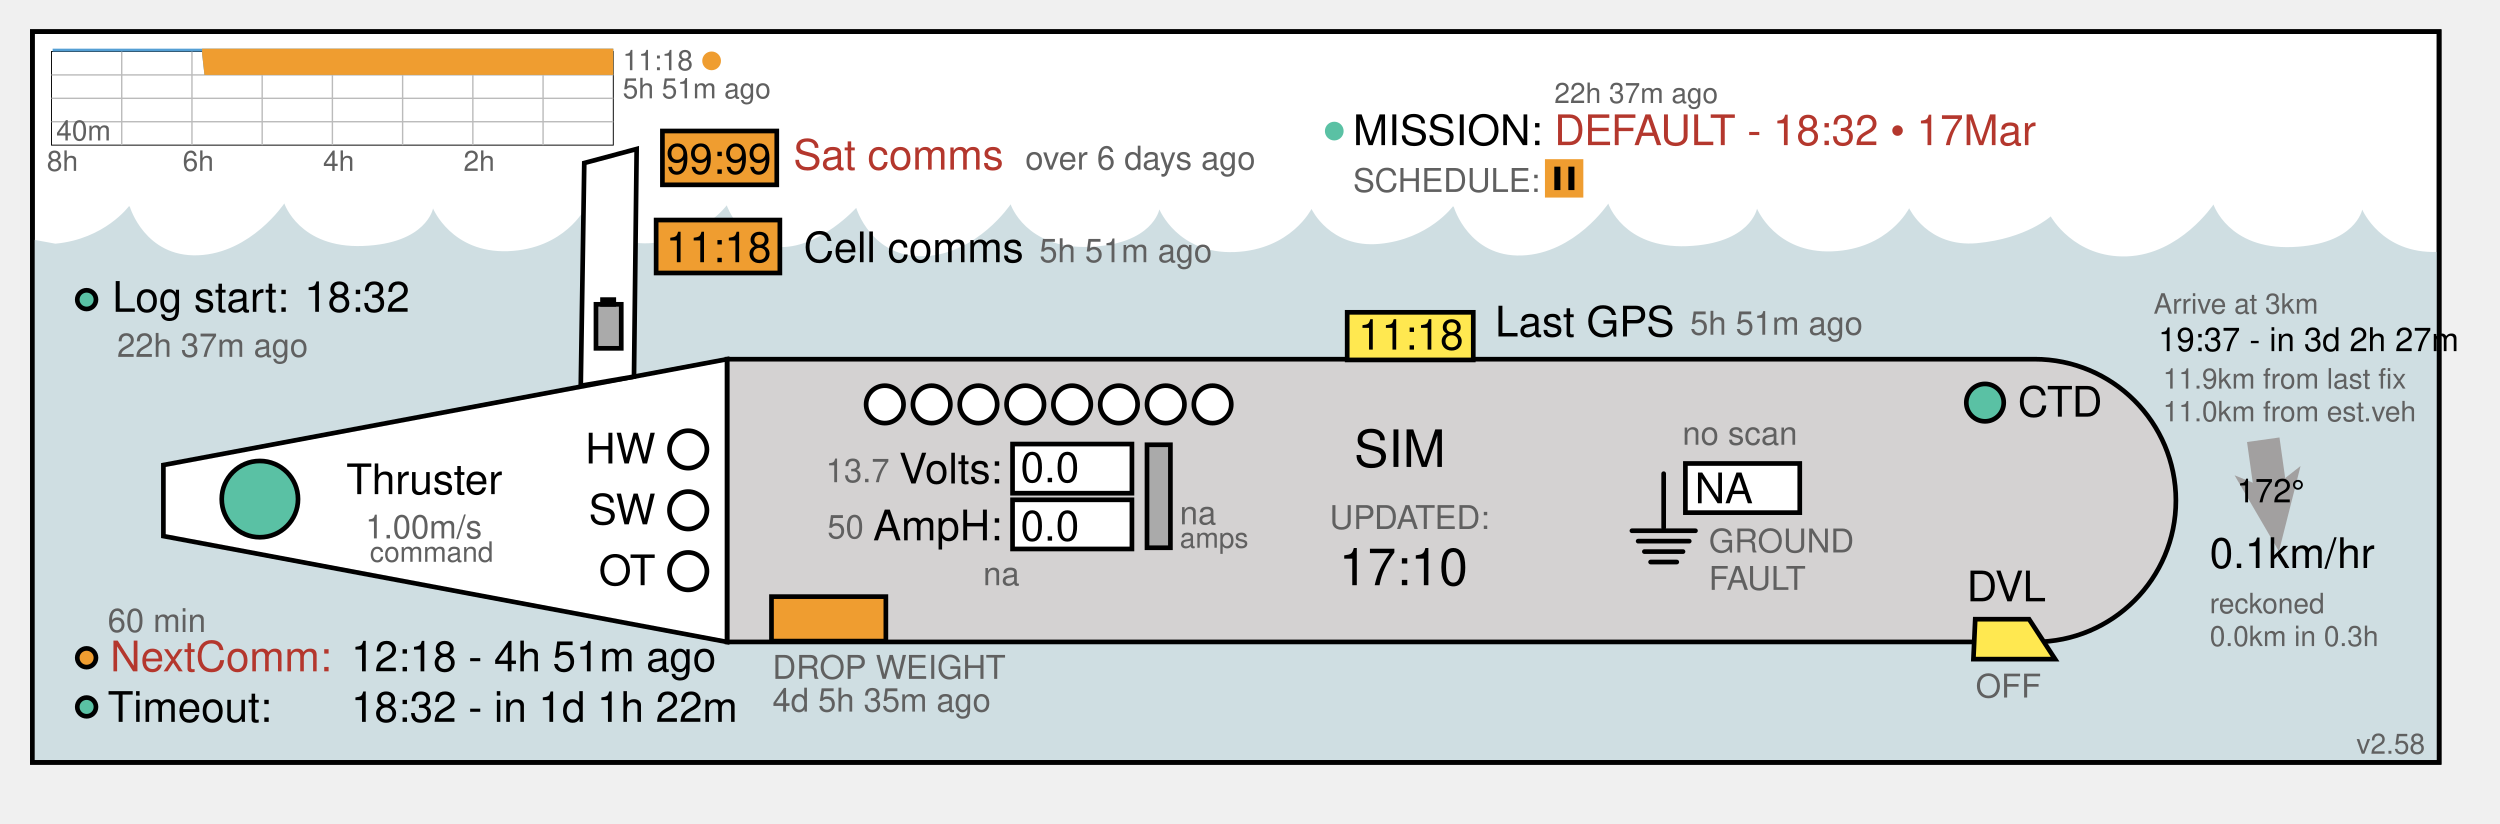
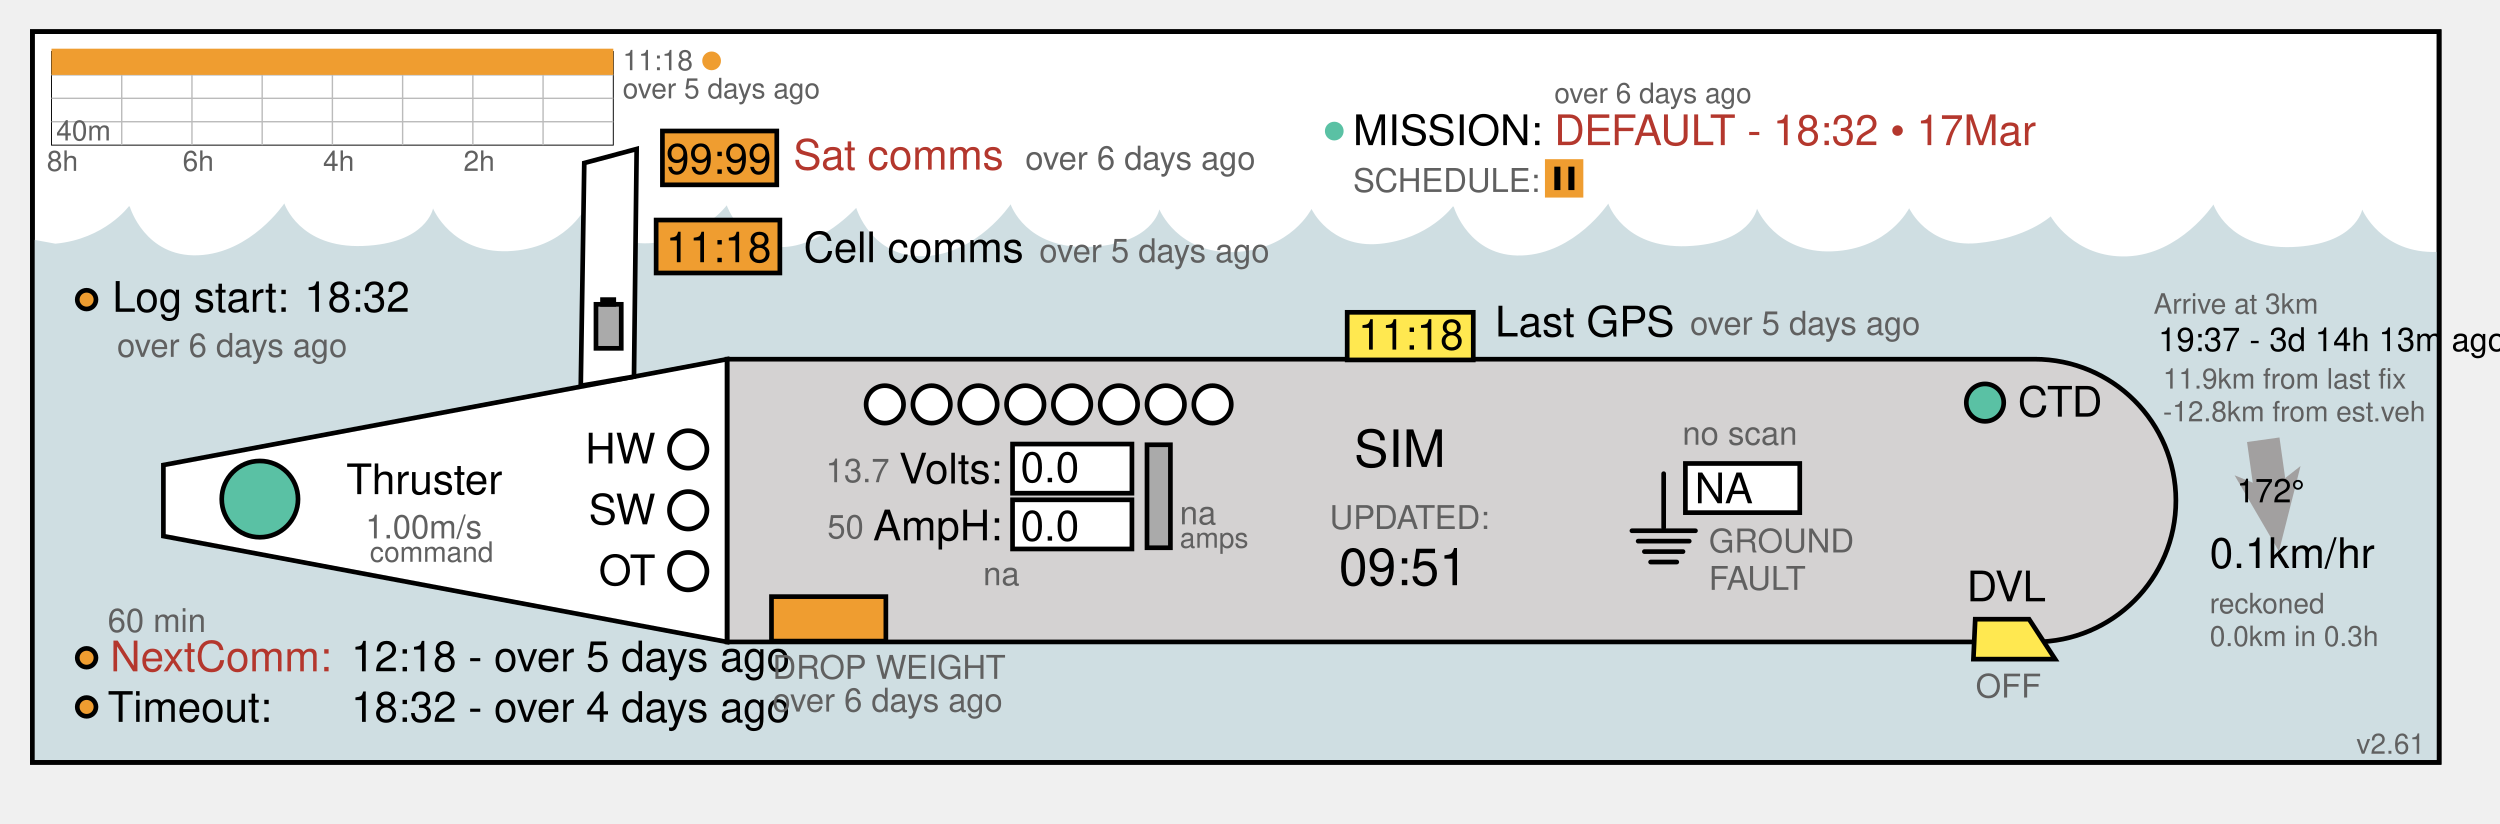
<svg xmlns="http://www.w3.org/2000/svg" version="1.1" id="Layer_1" x="0px" y="0px" viewBox="120 155 534 176" xml:space="preserve">
  <style type="text/css">
	.st0{fill:#CFDEE2;} 
	.st1{fill:none;stroke:#000000; }
	.st2{fill:#D4D2D2;stroke:#000000; } 
	.st3{fill:#FFFFFF;stroke:#000000; } 
	.st4{fill:#5AC1A4;stroke:#000000; } 
	.st5{fill:#FFE850;stroke:#000000; } 
	.st6{fill:#EF9D30;stroke:#000000; } 
	.st7{fill:#FFFFFF;stroke:#000000;stroke-linecap:round; }
	.st8{fill:#C6C4C4;stroke:#000000;stroke-linecap:round; }
	.st9{font-family:HelveticaNeue, Helvetica, Arial, sans-serif;}
	.st10{font-size:9px;}
	.st11{fill:#6D6E6E;stroke:#000000; } 
	.st12{fill:#606060;}  
	.st13{font-size:7px;}
	.st14{font-family:HelveticaNeue-Medium, Helvetica, Arial, sans-serif; }
	.st15{font-size:11px;}
	.st16{fill:#A2A0A0;} 
	.st17{fill:#e3cfa7;} 
	.st18{fill:none;stroke:none; } 
	.st19{fill:#555555;stroke:#000000;stroke-miterlimit:10;}  
	.st20{fill:#e3cfa7;stroke:#000000;stroke-miterlimit:10;}  
	.st21{fill:none;stroke:#46A247;stroke-width:4;stroke-miterlimit:10;} 
	.st22{fill:none;stroke:#555555;stroke-width:9;stroke-linecap:round;stroke-miterlimit:10;} 
	.st23{fill:none;stroke:#46A247;stroke-width:4;stroke-miterlimit:10;} 
	.st24{font-size:6px;}
	.st25{fill:#5AC1A4;stroke:none; } 
	.st26{fill:#FFE850;stroke:none; } 
	.st27{fill:#EF9D30;stroke:none; } 	
	.stwhite{fill:#FFFFFF;stroke:none; } 	
	.st28{fill:#333333; } 
	.st30{font-size:8px;} 
	.st31{fill:#B4372D;} 
	.st32{fill:#aaaaaa;stroke:#000000; } 
	.st33{fill:#FFEEBB;stroke:none; } 
	.stleak2{fill:#7DA6D8;} 
	.stleak1{fill:#92c19b;} 
	.sparkbg{fill:#E8E8F0;stroke:none; } 
	.sparkline{fill:none;stroke:#000000; stroke-width:0.2;}  
	.sparkpoly{fill:#549fd4;stroke:none; } 	
	.sparktext{font-size:6px; } 
	.gridline{fill:none;stroke:#BBBBBB; stroke-width:0.3;}  
	</style>
  <rect desc="backgroundbox" x="126.91" y="161.76" class="st3" width="514.08" height="156.08" />
  <g transform="translate(0 8)">
    <g>
      <path class="st0" d="M640.68,200.81v108.71H126.47V198.07l5.36,0.98c10.57-0.98,15.74-8.04,15.74-8.04l0.18,0.2    c0,0,3.21,10.75,14.54,10.32c11.33-0.43,18.44-11.08,18.44-11.08s3.19,9.61,16.79,9.09c13.6-0.52,14.98-8.01,14.98-8.01    s3.95,9.58,16.03,9.12c12.09-0.46,16.47-9.21,16.47-9.21s3.93,8.43,14.49,7.46c10.57-0.98,15.74-8.04,15.74-8.04    s3.15,8.92,11.62,8.92c8.47,0,16.04-8.38,16.04-8.38s3.21,10.75,14.54,10.32c11.33-0.43,18.44-11.08,18.44-11.08    s3.19,9.61,16.79,9.09c13.6-0.52,14.98-8.01,14.98-8.01s3.95,9.58,16.03,9.12c12.09-0.46,16.47-9.21,16.47-9.21    s3.93,8.43,14.49,7.46c10.57-0.98,15.74-8.04,15.74-8.04l0.18,0.2c0,0,3.21,10.75,14.54,10.32c11.33-0.43,18.44-11.08,18.44-11.08    s3.19,9.61,16.79,9.09c13.6-0.52,14.98-8.01,14.98-8.01s3.95,9.58,16.03,9.12c12.09-0.46,16.47-9.21,16.47-9.21    s3.93,8.43,14.49,7.46c10.57-0.98,15.74-5.72,15.74-5.72s5,8.97,16.33,8.54c11.33-0.43,18.44-11.08,18.44-11.08    s3.19,9.61,16.79,9.09c13.6-0.52,14.98-8.01,14.98-8.01S628.59,201.27,640.68,200.81" />
    </g>
  </g>
  <rect desc="dirtbox" x="126.91" y="281.76" class="st18" width="514.08" height="36.08" />
  <rect desc="backgroundbox" x="126.91" y="161.76" class="st1" width="514.08" height="156.08" />
  <line desc="bigcable" class="st18" x1="250.77" y1="292.21" x2="268.73" y2="281.71" />
  <path desc="smallcable" class="st18" d="M137.01,323.1c0,0,7.44-8.93,20.84-8.93s20.85,8.93,42.05,8.93s29.77-18.98,47.66-28.86" />
  <path class="st2" d="M554.57,292.12l-279.27,0l0-60.4l279.27,0c16.68,0,30.2,13.52,30.2,30.2v0  C584.77,278.6,571.25,292.12,554.57,292.12z" />
  <polygon class="st3" points="154.9,269.51 275.29,292.12 275.29,231.72 154.9,254.33 " />
  <polygon class="st3" points="255.42,235.44 244.05,237.4 244.8,189.82 255.99,186.82 " />
  <text desc="HardwareLabel" text-anchor="end" transform="matrix(1 0 0 1 260 254)" class="st9 st10">HW</text>
  <text desc="SoftwareLabel" text-anchor="end" transform="matrix(1 0 0 1 260 267)" class="st9 st10">SW</text>
  <text desc="OtherLabel" text-anchor="end" transform="matrix(1 0 0 1 260 280)" class="st9 st10">OT</text>
  <text desc="text_batteryduration" x="372" y="255" class="st18 st9 st13">na</text>
  <text desc="text_durationlabel" x="372" y="260" class="st18 st9 st24">hours</text>
  <rect desc="current" x="365" y="250" class="st32" width="5" height="22" />
  <text desc="text_current" x="372" y="267" class="st12 st9 st13">na</text>
  <rect desc="drop" x="284.79" y="282.44" class="st6" width="24.43" height="9.5" />
  <g>
    <line class="st7" x1="475.36" y1="256.18" x2="475.36" y2="267.72" />
    <line class="st7" x1="468.58" y1="268.37" x2="482.15" y2="268.37" />
    <line class="st7" x1="469.91" y1="270.59" x2="480.82" y2="270.59" />
    <line class="st7" x1="471.24" y1="272.82" x2="479.49" y2="272.82" />
  </g>
  <line class="st8" x1="472.57" y1="275.05" x2="478.16" y2="275.05" />
  <circle desc="thrust" class="st4" cx="175.51" cy="261.61" r="8.15" />
  <g>
    <circle desc="bat1" class="st3" cx="309" cy="241.38" r="4" />
    <circle desc="bat2" class="st3" cx="319" cy="241.38" r="4" />
    <circle desc="bat3" class="st3" cx="329" cy="241.38" r="4" />
    <circle desc="bat4" class="st3" cx="339" cy="241.38" r="4" />
    <circle desc="bat5" class="st3" cx="349" cy="241.38" r="4" />
    <circle desc="bat6" class="st3" cx="359" cy="241.38" r="4" />
    <circle desc="bat7" class="st3" cx="369" cy="241.38" r="4" />
    <circle desc="bat8" class="st3" cx="379" cy="241.38" r="4" />
  </g>
  <rect desc="argobattery_back" x="247.3" y="220" class="st32" width="5.4" height="9.4" />
  <rect desc="argobattery_top" x="248.7" y="219" class="st32" width="2.4" height="1" />
  <rect desc="argobattery" x="247.5" y="220" class="st18" width="5" height="9" />
  <circle desc="CTD" class="st4" cx="544" cy="241" r="4" />
  <circle desc="missiondefault" class="st25" cx="405" cy="183" r="2" />
  <circle desc="scheduleddefault" class="st18" cx="405" cy="193.5" r="1.6" />
  <circle desc="commoverdue" class="st6" cx="138.5" cy="295.5" r="2" />
-   <circle desc="logoverdue" class="st4" cx="138.5" cy="219" r="2" />
-   <circle desc="missionoverdue" class="st4" cx="138.5" cy="306" r="2" />
+   <circle desc="logoverdue" class="st6" cx="138.5" cy="219" r="2" />
+   <circle desc="missionoverdue" class="st6" cx="138.5" cy="306" r="2" />
  <rect desc="satcomm" x="261.49" y="182.98" class="st6" width="24.43" height="11.5" />
  <rect desc="cell" x="260.15" y="202" class="st6" width="26.43" height="11.31" />
  <rect desc="gps" x="407.76" y="221.71" class="st5" width="26.93" height="10.17" />
  <rect desc="amps" x="336.28" y="261.76" class="st3" width="25.5" height="10.5" />
  <rect desc="volts" x="336.28" y="249.85" class="st3" width="25.5" height="10.5" />
  <rect desc="gf_rect" x="480" y="254.0" class="st3" width="24.43" height="10.5" />
  <circle desc="HW" class="st3" cx="267" cy="251" r="4" />
  <circle desc="SW" class="st3" cx="267" cy="264" r="4" />
  <circle desc="OT" class="st3" cx="267" cy="277" r="4" />
  <polygon desc="dvl" class="st5" points="541.91,287.26 553.41,287.26 558.97,295.79 541.52,295.79 " />
  <polygon desc="cart" class="st18" points="348.8,282.24 348.8,315.73 524.05,315.73 524.05,282.24 503.4,282.24 496.15,301.22 381.17,301.22   369.22,282.74 " />
  <circle desc="circle1" class="st18" cx="362.59" cy="298.44" r="5.86" />
  <circle desc="circle2" class="st18" cx="510.1" cy="298.44" r="5.86" />
  <text desc="text_flowago" transform="matrix(1 0 0 1 541.0 272.0)" class="st12 st9 st13" />
  <circle desc="UBAT" class="st18" cx="544" cy="251" r="4" />
  <circle desc="flow" class="st18" cx="544" cy="261" r="4" />
  <text desc="text_cameraago" transform="matrix(1 0 0 1 558 258)" class="st12 st9 st13" />
  <rect desc="CameraBody" class="st18" x="540" y="250" width="16" height="10" />
  <circle desc="CameraLens" class="st18" cx="548" cy="255" r="3" />
  <polygon desc="LowGF" class="st18" points="510,263 514,255 506,255 510,263" />
  <polygon desc="HighGF" class="st18" points="510,255 514,263 506,263 510,255" />
  <g desc="arrow" transform="rotate (-90,604.94,259.74), rotate(172,605,259.74)">
    <rect x="594.14" y="256.24" class="st16" width="11.73" height="7" />
    <g>
      <polygon class="st16" points="618.22,259.74 600.81,266.86 604.94,259.74 600.81,252.63" />
    </g>
  </g>
  <text desc="mission" transform="matrix(1 0 0 1 452.0 186)" class="st9 st10 st12 st31">DEFAULT - 18:32 • 17Mar</text>
-   <text desc="text_missionago" transform="matrix(1 0 0 1 452 177)" class="st12 st9 sparktext">22h 37m ago</text>
+   <text desc="text_missionago" transform="matrix(1 0 0 1 452 177)" class="st12 st9 sparktext">over 6 days ago</text>
  <text desc="missionsched" transform="matrix(1 0 0 1 460 196)" class="st12 st9 st13" />
  <text desc="text_cell" transform="matrix(1 0 0 1 262.2472 211)" class="st9 st10">11:18</text>
  <text desc="text_sat" transform="matrix(1 0 0 1 262.2478 192.1254)" class="st9 st10">99:99</text>
  <text desc="text_gps" transform="matrix(1 0 0 1 410.1005 229.6799)" class="st9 st10">11:18</text>
  <text desc="text_bearing" transform="matrix(1 0 0 1 605 262.3)" text-anchor="middle" class="st9 st13">172°</text>
  <text desc="text_thrusttime" transform="matrix(1 0 0 1 592 276.3205)" class="st9 st10">0.1km/hr</text>
  <text desc="text_needcommstime" transform="matrix(1 0 0 1 143 290)" class="st12 st9 st13">60 min</text>
-   <text desc="text_nextcomm" transform="matrix(1 0 0 1 195 298.3899)" class="st9 st10">12:18 - 4h 51m ago</text>
-   <text desc="text_timeout" transform="matrix(1 0 0 1 195 309.1899)" class="st9 st10">18:32 - in 1d 1h 22m</text>
+   <text desc="text_nextcomm" transform="matrix(1 0 0 1 195 298.3899)" class="st9 st10">12:18 - over 5 days ago</text>
+   <text desc="text_timeout" transform="matrix(1 0 0 1 195 309.1899)" class="st9 st10">18:32 - over 4 days ago</text>
  <text desc="text_commago" transform="matrix(1 0 0 1 339.0 191.2224)" class="st12 st9 st13">over 6 days ago</text>
  <text desc="text_logtime" transform="matrix(1 0 0 1 185.0 221.6039)" class="st9 st10">18:32</text>
-   <text desc="text_logago" transform="matrix(1 0 0 1 145.0 231.2224)" class="st12 st9 st13">22h 37m ago</text>
-   <text desc="text_cellago" transform="matrix(1 0 0 1 342.0 211)" class="st12 st9 st13">5h 51m ago</text>
+   <text desc="text_logago" transform="matrix(1 0 0 1 145.0 231.2224)" class="st12 st9 st13">over 6 days ago</text>
+   <text desc="text_cellago" transform="matrix(1 0 0 1 342.0 211)" class="st12 st9 st13">over 5 days ago</text>
  <text desc="text_argoago" transform="matrix(1 0 0 1 258 227)" class="st12 st9 st13" />
  <text desc="text_volts" transform="matrix(1 0 0 1 338.0 257.9931)" class="st9 st10">0.0</text>
  <text desc="text_amps" transform="matrix(1 0 0 1 338.0 270.4917)" class="st9 st10">0.0</text>
  <text desc="text_ampago" transform="matrix(1 0 0 1 330.0 280.0)" class="st12 st9 st13">na</text>
-   <text desc="text_droptime" transform="matrix(1 0 0 1 285 307)" class="st12 st9 st13">4d 5h 35m ago</text>
+   <text desc="text_droptime" transform="matrix(1 0 0 1 285 307)" class="st12 st9 st13">over 6 days ago</text>
  <text desc="text_gftime" transform="matrix(1 0 0 1 479.3629 250)" class="st12 st9 st13">no scan</text>
-   <text desc="text_gpsago" transform="matrix(1 0 0 1 481 226.5)" class="st12 st9 st13">5h 51m ago</text>
+   <text desc="text_gpsago" transform="matrix(1 0 0 1 481 226.5)" class="st12 st9 st13">over 5 days ago</text>
  <text desc="text_gf" transform="matrix(1 0 0 1 482 262.4973)" class="st9 st10">NA</text>
  <text desc="text_arrive" transform="matrix(1 0 0 1 580 222)" class="st12 st9 st24">Arrive at 3km</text>
  <text desc="text_speed" transform="matrix(1 0 0 1 198.0612 270)" class="st12 st9 st13">1.00m/s</text>
  <text desc="text_vehicle" transform="matrix(1 0 0 1 419 254.7336)" text-anchor="middle" class="st14 st15">SIM</text>
-   <text desc="text_lastupdate" transform="matrix(1 0 0 1 406.0 280.0)" class="st14 st15">17:10</text>
+   <text desc="text_lastupdate" transform="matrix(1 0 0 1 406.0 280.0)" class="st14 st15">09:51</text>
  <text desc="reckoned_detail" transform="matrix(1 0 0 1 592 293)" class="st12 st9 st24">0.0km in 0.3h</text>
-   <text desc="text_arrivestation" transform="matrix(1 0 0 1 581 230)" class="st9 st13">19:37 - in 3d 2h 27m</text>
+   <text desc="text_arrivestation" transform="matrix(1 0 0 1 581 230)" class="st9 st13">19:37 - 3d 14h 13m ago</text>
  <text desc="text_stationdist" transform="matrix(1 0 0 1 582 238)" class="st12 st9 st24">11.9km from last fix</text>
-   <text desc="text_currentdist" transform="matrix(1 0 0 1 582 245)" class="st12 st9 st24">11.0km from est.veh</text>
+   <text desc="text_currentdist" transform="matrix(1 0 0 1 582 245)" class="st12 st9 st24">-12.8km from est.veh</text>
  <text desc="text_dvlstatus" transform="matrix(1 0 0 1 542 304)" class="st12 st9 st13">OFF</text>
  <text desc="text_criticalerror" transform="matrix(1 0 0 1 352.0 300)" class="st9 st30 st31" />
  <text desc="text_criticaltime" transform="matrix(1 0 0 1 354 307)" class="st12 st9 st13" />
  <text desc="text_satcomms" transform="matrix(1 0 0 1 289.4541 191.2224)" class="st9 st10 st31">Sat comms</text>
  <text desc="text_nextcomms" transform="matrix(1 0 0 1 143.5453 298.3899)" class="st9 st10 st31">NextComm:</text>
-   <text desc="text_version" transform="matrix(1 0 0 1 638 316)" text-anchor="end" class="st12 st9 st24">v2.58</text>
+   <text desc="text_version" transform="matrix(1 0 0 1 638 316)" text-anchor="end" class="st12 st9 st24">v2.61</text>
  <text desc="text_thresh_volt" x="310" y="258" text-anchor="end" class="st12 st9 st13">13.7</text>
  <text desc="text_thresh_amph" x="304.5" y="270" text-anchor="end" class="st12 st9 st13">50</text>
  <text desc="pausedtext" transform="matrix(1 0 0 1 409 196)" class="st12 st9 st13">SCHEDULE:</text>
  <rect x="450" y="189" class="st27" width="8.2" height="8.2" />
  <rect x="452" y="190.6" width="1.3" height="5" />
  <rect x="455" y="190.6" width="1.3" height="5" />
  <g>
    <text transform="matrix(1 0 0 1 485 273)" class="st12 st9 st13">GROUND</text>
    <text transform="matrix(1 0 0 1 485 281)" class="st12 st9 st13">FAULT</text>
  </g>
  <text transform="matrix(1 0 0 1 409.0 186)" class="st9 st10">MISSION:</text>
  <text transform="matrix(1 0 0 1 404.0 268.0)" class="st12 st9 st13">UPDATED:</text>
  <rect desc="sparkbox" x="131" y="166" class="sparkline" width="120" height="20" />
  <polyline desc="sparkline" class="gridline" points="161.0,166 161.0,186" />
  <polyline desc="sparkline" class="gridline" points="191.0,166 191.0,186" />
  <polyline desc="sparkline" class="gridline" points="221.0,166 221.0,186" />
  <polyline desc="sparkline" class="gridline" points="131,171.0 251,171.0" />
  <polyline desc="sparkline" class="gridline" points="131,176.0 251,176.0" />
  <polyline desc="sparkline" class="gridline" points="131,181.0 251,181.0" />
  <polyline desc="minorgrid" class="gridline" points="146.0,166 146.0,186" />
  <polyline desc="minorgrid" class="gridline" points="176.0,166 176.0,186" />
  <polyline desc="minorgrid" class="gridline" points="206.0,166 206.0,186" />
  <polyline desc="minorgrid" class="gridline" points="236.0,166 236.0,186" />
  <text desc="sparknote" transform="matrix(1 0 0 1 253 170)" class="st12 st9 sparktext">11:18</text>
-   <text desc="sparknote" transform="matrix(1 0 0 1 253 176)" class="st12 st9 sparktext">5h 51m ago</text>
+   <text desc="sparknote" transform="matrix(1 0 0 1 253 176)" class="st12 st9 sparktext">over 5 days ago</text>
  <text desc="axislabel" transform="matrix(1 0 0 1 159.0 191.5)" class="st12 st9 sparktext">6h</text>
  <text desc="axislabel" transform="matrix(1 0 0 1 189.0 191.5)" class="st12 st9 sparktext">4h</text>
  <text desc="axislabel" transform="matrix(1 0 0 1 219.0 191.5)" class="st12 st9 sparktext">2h</text>
  <text desc="axislabel" transform="matrix(1 0 0 1 130 191.5)" class="st12 st9 sparktext">8h</text>
  <circle desc="spr_is_old" class="st27" cx="272" cy="168" r="2" />
-   <polygon desc="sparkpoly" class="sparkpoly" points="131.243,165.4 131.243,166 131.243,166 131.243,166 132.573,166 132.573,166 132.573,166 133.902,166 133.902,166 133.902,166 135.234,166 135.234,166 135.234,166 136.563,166 136.563,166 136.563,166 137.893,166 137.893,166 137.893,166 139.224,166 139.224,166 139.224,166 140.553,166 140.553,166 140.553,166 141.886,166 141.886,166 141.886,166 143.215,166 143.215,166 143.215,166 144.544,166 144.544,166 144.544,166 145.875,166 145.875,166 145.875,166 147.206,166 147.206,166 147.206,166 148.538,166 148.538,166 148.538,166 149.867,166 149.867,166 149.867,166 151.197,166 151.197,166 151.197,166 152.53,166 152.53,166 152.53,166 153.859,166 153.859,166 153.859,166 155.191,166 155.191,166 155.191,166 156.519,166 156.519,166 156.519,166 157.85,166 157.85,166 157.85,166 159.181,166 159.181,166 159.181,166 160.509,166 160.509,166 160.509,166 161.841,166 161.841,166 161.841,166 163.172,166 163.172,166 163.172,166 163.172,166.5 163.672,171 251,171  251,165.4" />
-   <polyline desc="sparkline" class="st27" points="163.172,165.4 163.172,166.5 163.672,171.0 251,171.0 251,165.4" />
+   <polygon desc="sparkpoly" class="sparkpoly" points="251.0,165.4 251,171  251,165.4" />
+   <polyline desc="emptysparkline" class="st27" points="131,165.4 131,171.0 250,171.0 251,171.0 251,165.4" />
  <text desc="sparknote" transform="matrix(1 0 0 1 132 185)" class="st12 st9 sparktext">40m</text>
  <text desc="reckoned_label" transform="matrix(1 0 0 1 592 286)" class="st12 st9 st24">reckoned</text>
  <text desc="speeded_label" transform="matrix(1 0 0 1 199 275)" class="st12 st9 st24">command</text>
  <text transform="matrix(1 0 0 1 334 258.2642)" text-anchor="end" class="st9 st10">Volts:</text>
  <text transform="matrix(1 0 0 1 334 270.4165)" text-anchor="end" class="st9 st10">AmpH:</text>
  <text desc="text_amplabel" x="372" y="272" class="st12 st9 st24">amps</text>
  <text transform="matrix(1 0 0 1 285 300)" class="st12 st9 st13">DROP WEIGHT</text>
  <text transform="matrix(1 0 0 1 143.0 309.1899)" class="st9 st10">Timeout: </text>
  <text desc="" transform="matrix(1 0 0 1 551 244)" class="st9 st10">CTD</text>
  <text transform="matrix(1 0 0 1 540.0956 283.4494)" class="st9 st10">DVL</text>
  <text transform="matrix(1 0 0 1 439.3514 226.8654)" class="st9 st10">Last GPS</text>
  <text transform="matrix(1 0 0 1 291.6499 211)" class="st9 st10">Cell comms</text>
  <text transform="matrix(1 0 0 1 144.0 221.6039)" class="st9 st10">Log start:</text>
  <text transform="matrix(1 0 0 1 193.9667 260.552)" class="st9 st10">Thruster</text>
</svg>
